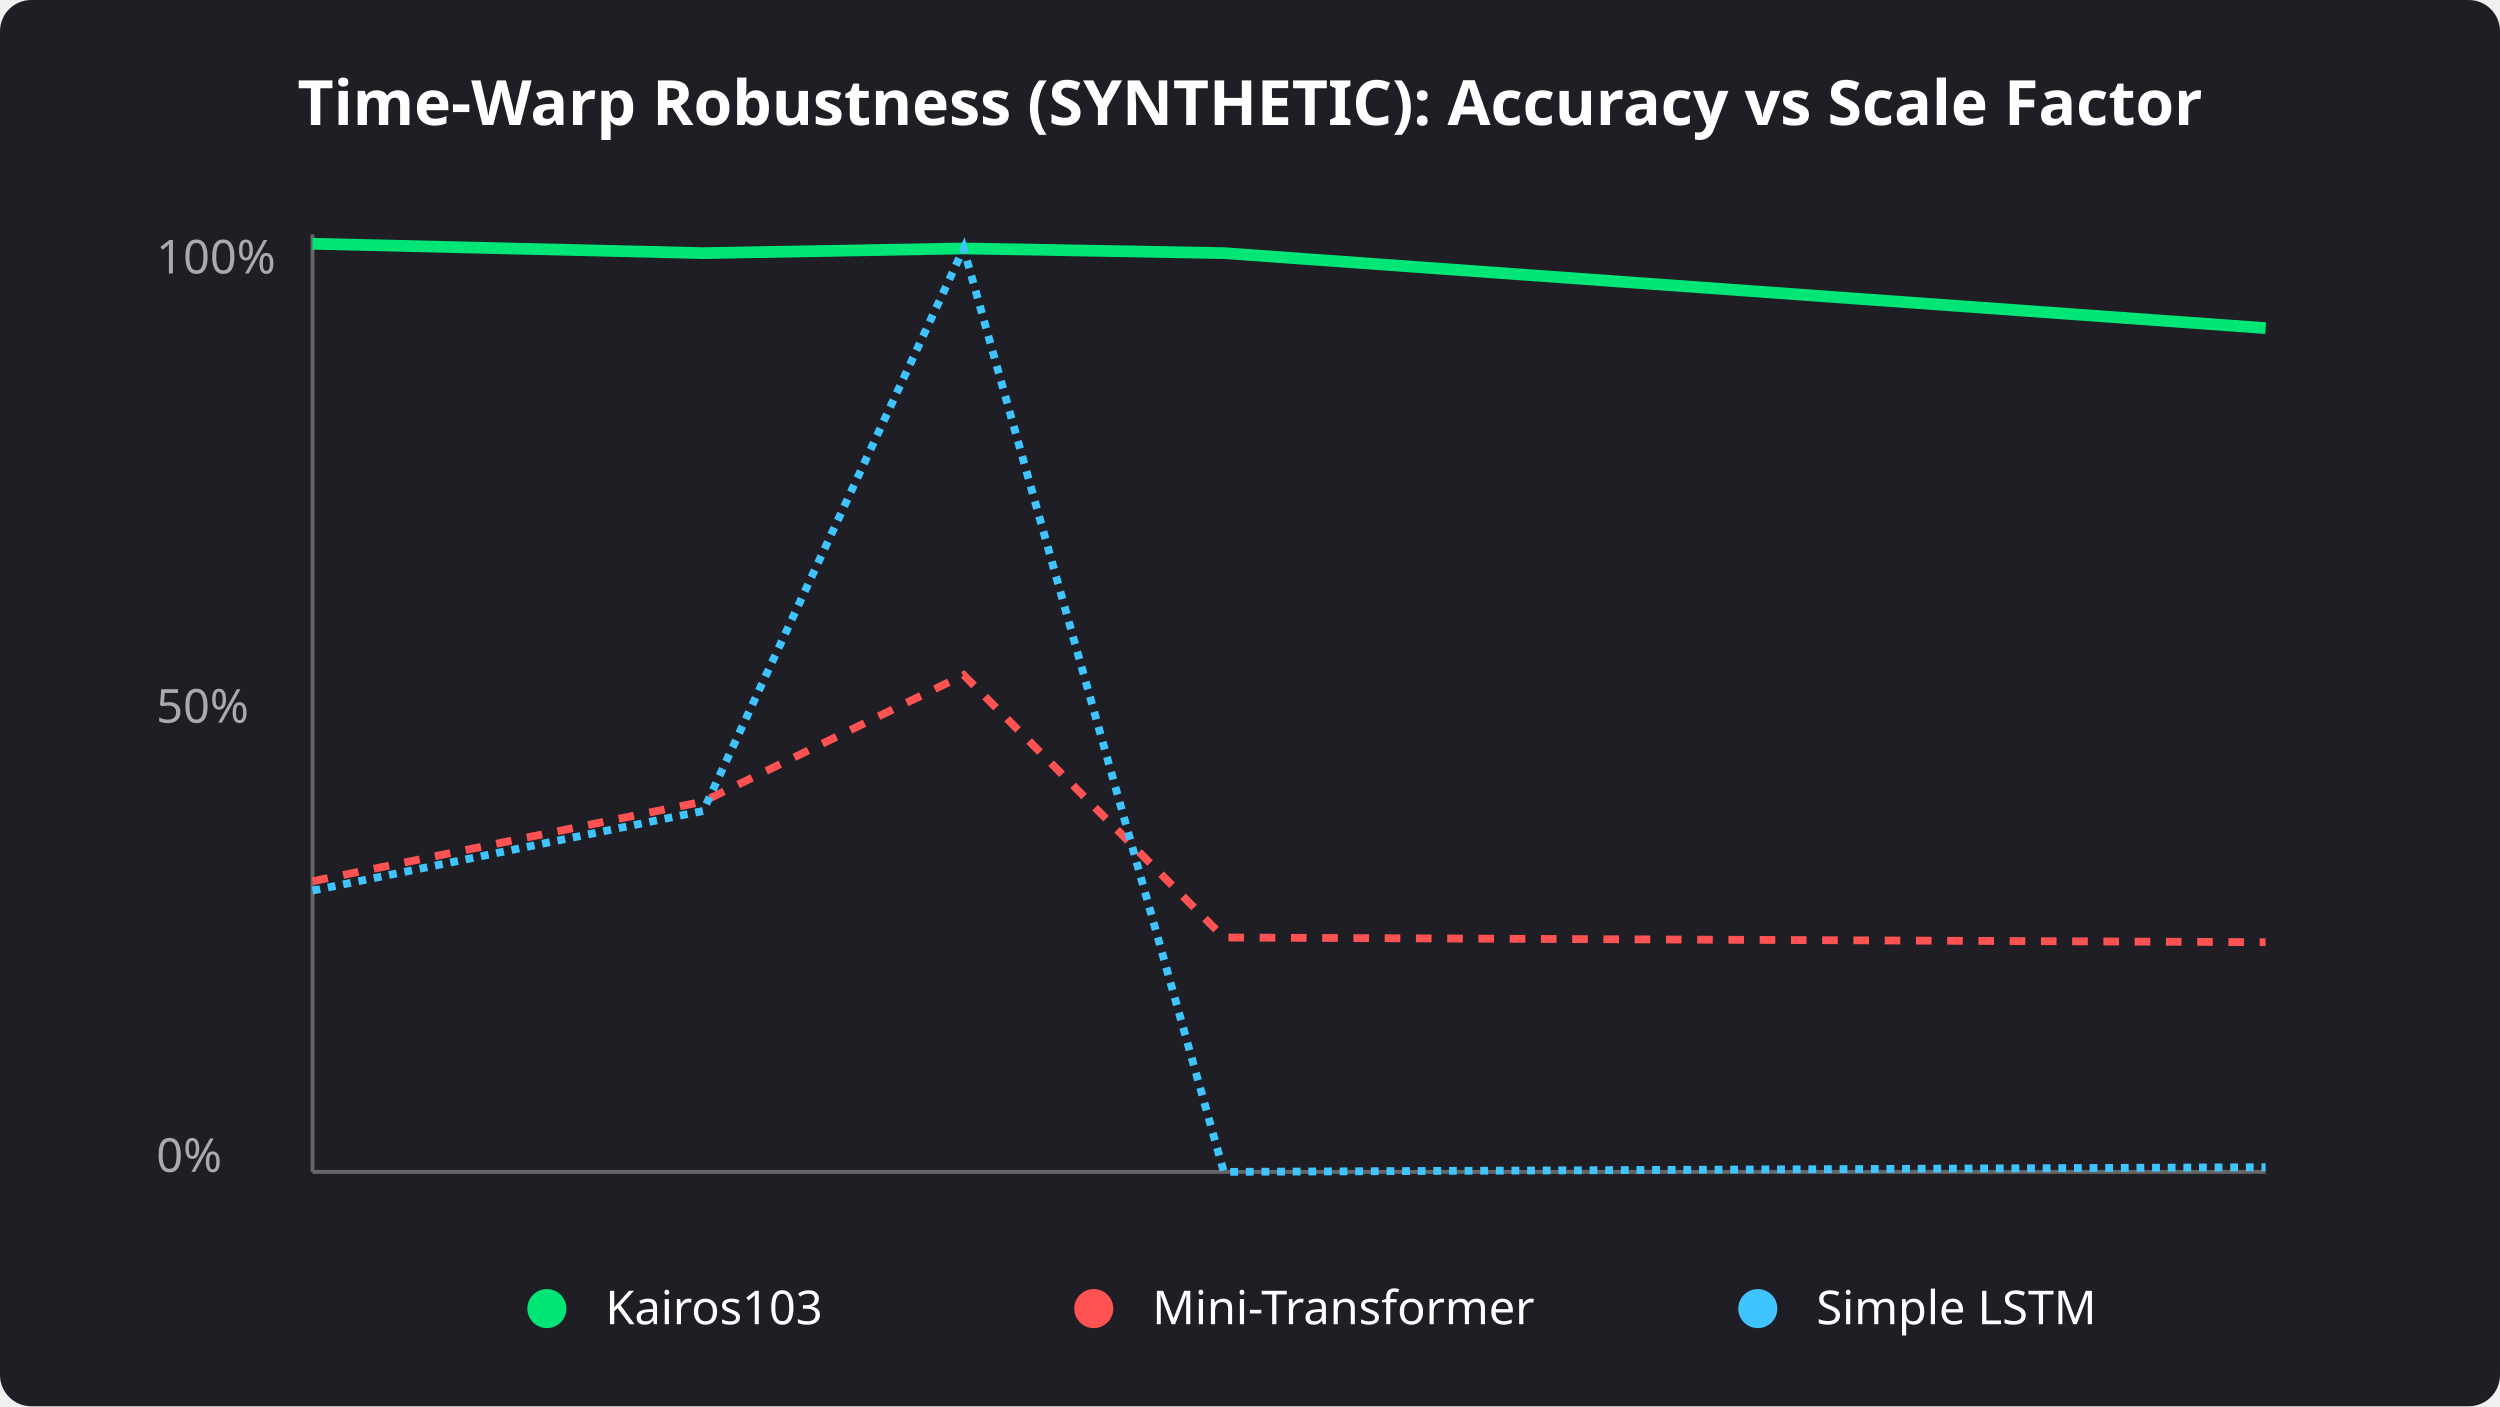
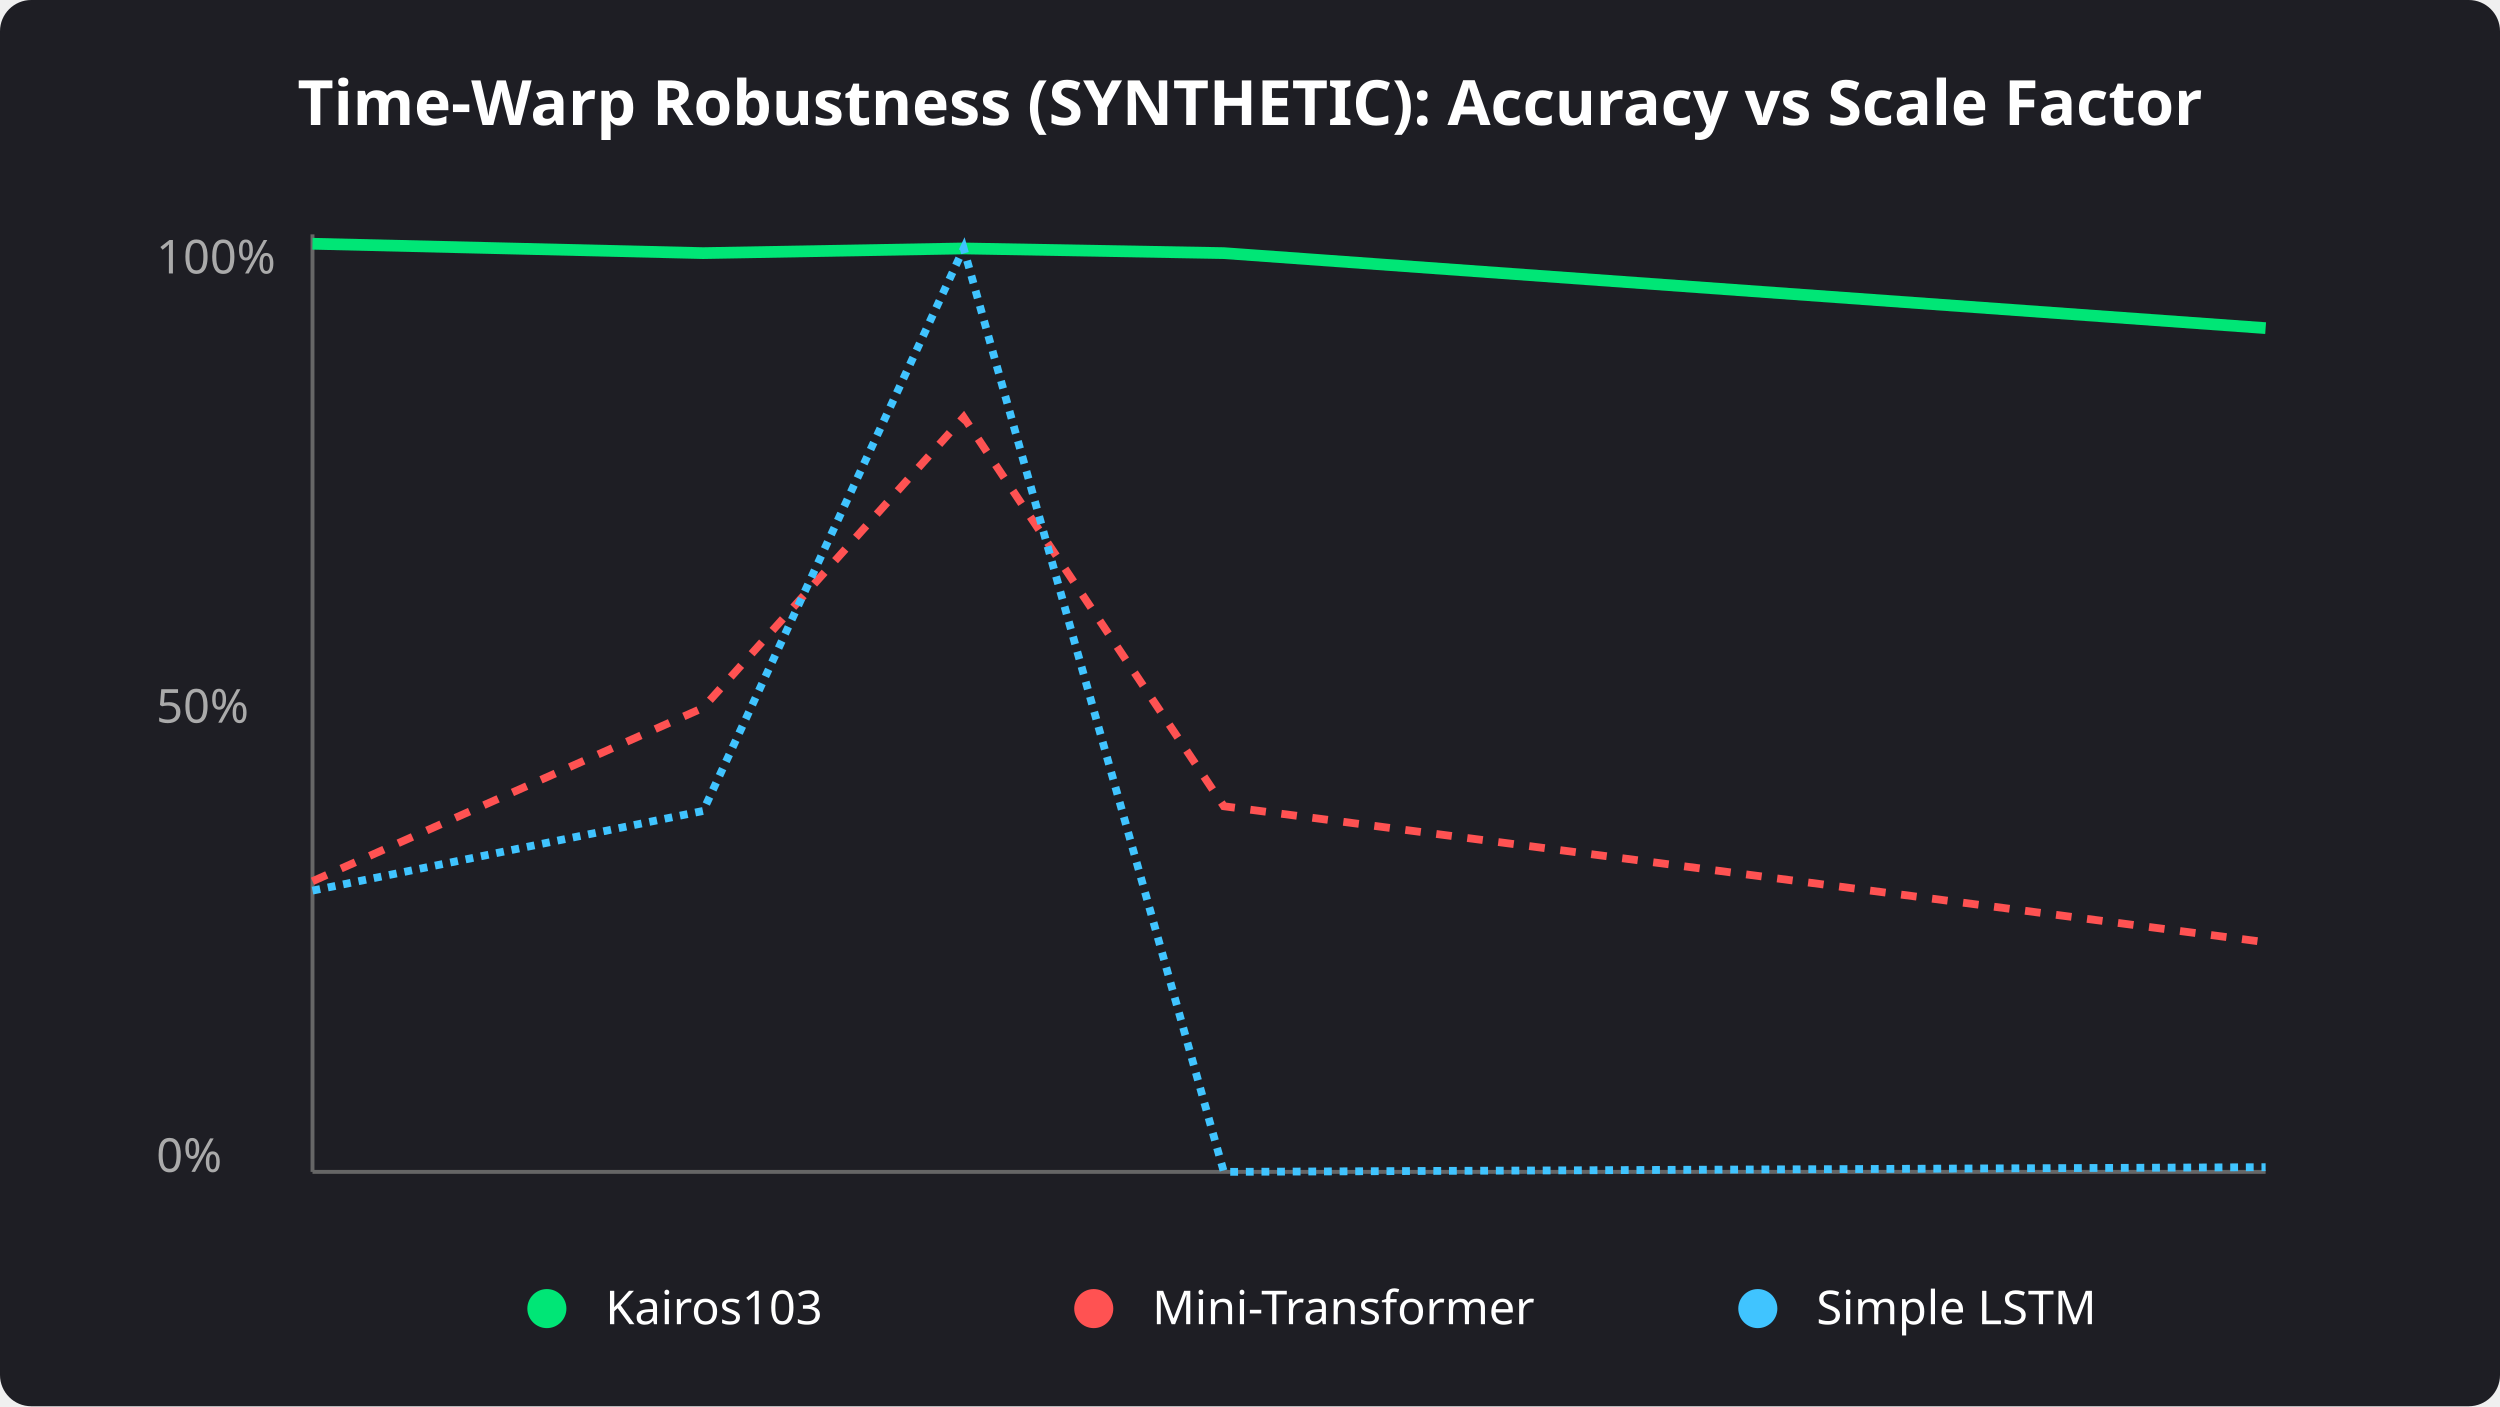
<svg xmlns="http://www.w3.org/2000/svg" width="640" height="360" viewBox="0 0 640 360">
  <rect width="100%" height="100%" fill="#1e1e24" rx="8" />
  <text x="320" y="32" fill="#ffffff" font-family="sans-serif" font-size="16" font-weight="bold" text-anchor="middle">Time-Warp Robustness (SYNTHETIC): Accuracy vs Scale Factor</text>
  <line x1="80" y1="300" x2="580" y2="300" stroke="#666" stroke-width="1" />
  <line x1="80" y1="60" x2="80" y2="300" stroke="#666" stroke-width="1" />
  <text x="40" y="70" fill="#aaa" font-family="sans-serif" font-size="12">100%</text>
  <text x="40" y="185" fill="#aaa" font-family="sans-serif" font-size="12">50%</text>
  <text x="40" y="300" fill="#aaa" font-family="sans-serif" font-size="12">0%</text>
  <polyline points="80.0,62.4 180.0,64.8 246.7,63.6 313.3,64.8 580.0,84.0" fill="none" stroke="#00e676" stroke-width="3" />
-   <polyline points="80.0,225.6 180.0,205.2 246.7,172.8 313.3,240.0 580.0,241.2" fill="none" stroke="#ff5252" stroke-width="2" stroke-dasharray="4" />
+   <polyline points="80.0,225.6 180.0,181.2 246.7,106.8 313.3,206.4 580.0,241.2" fill="none" stroke="#ff5252" stroke-width="2" stroke-dasharray="4" />
  <polyline points="80.0,228.0 180.0,207.6 246.7,63.6 313.3,300.0 580.0,298.8" fill="none" stroke="#40c4ff" stroke-width="2" stroke-dasharray="2" />
  <circle cx="140" cy="335" r="5" fill="#00e676" />
  <text x="155" y="339" fill="#fff" font-family="sans-serif" font-size="12">Kairos103</text>
  <circle cx="280" cy="335" r="5" fill="#ff5252" />
  <text x="295" y="339" fill="#fff" font-family="sans-serif" font-size="12">Mini-Transformer</text>
  <circle cx="450" cy="335" r="5" fill="#40c4ff" />
  <text x="465" y="339" fill="#fff" font-family="sans-serif" font-size="12">Simple LSTM</text>
</svg>
